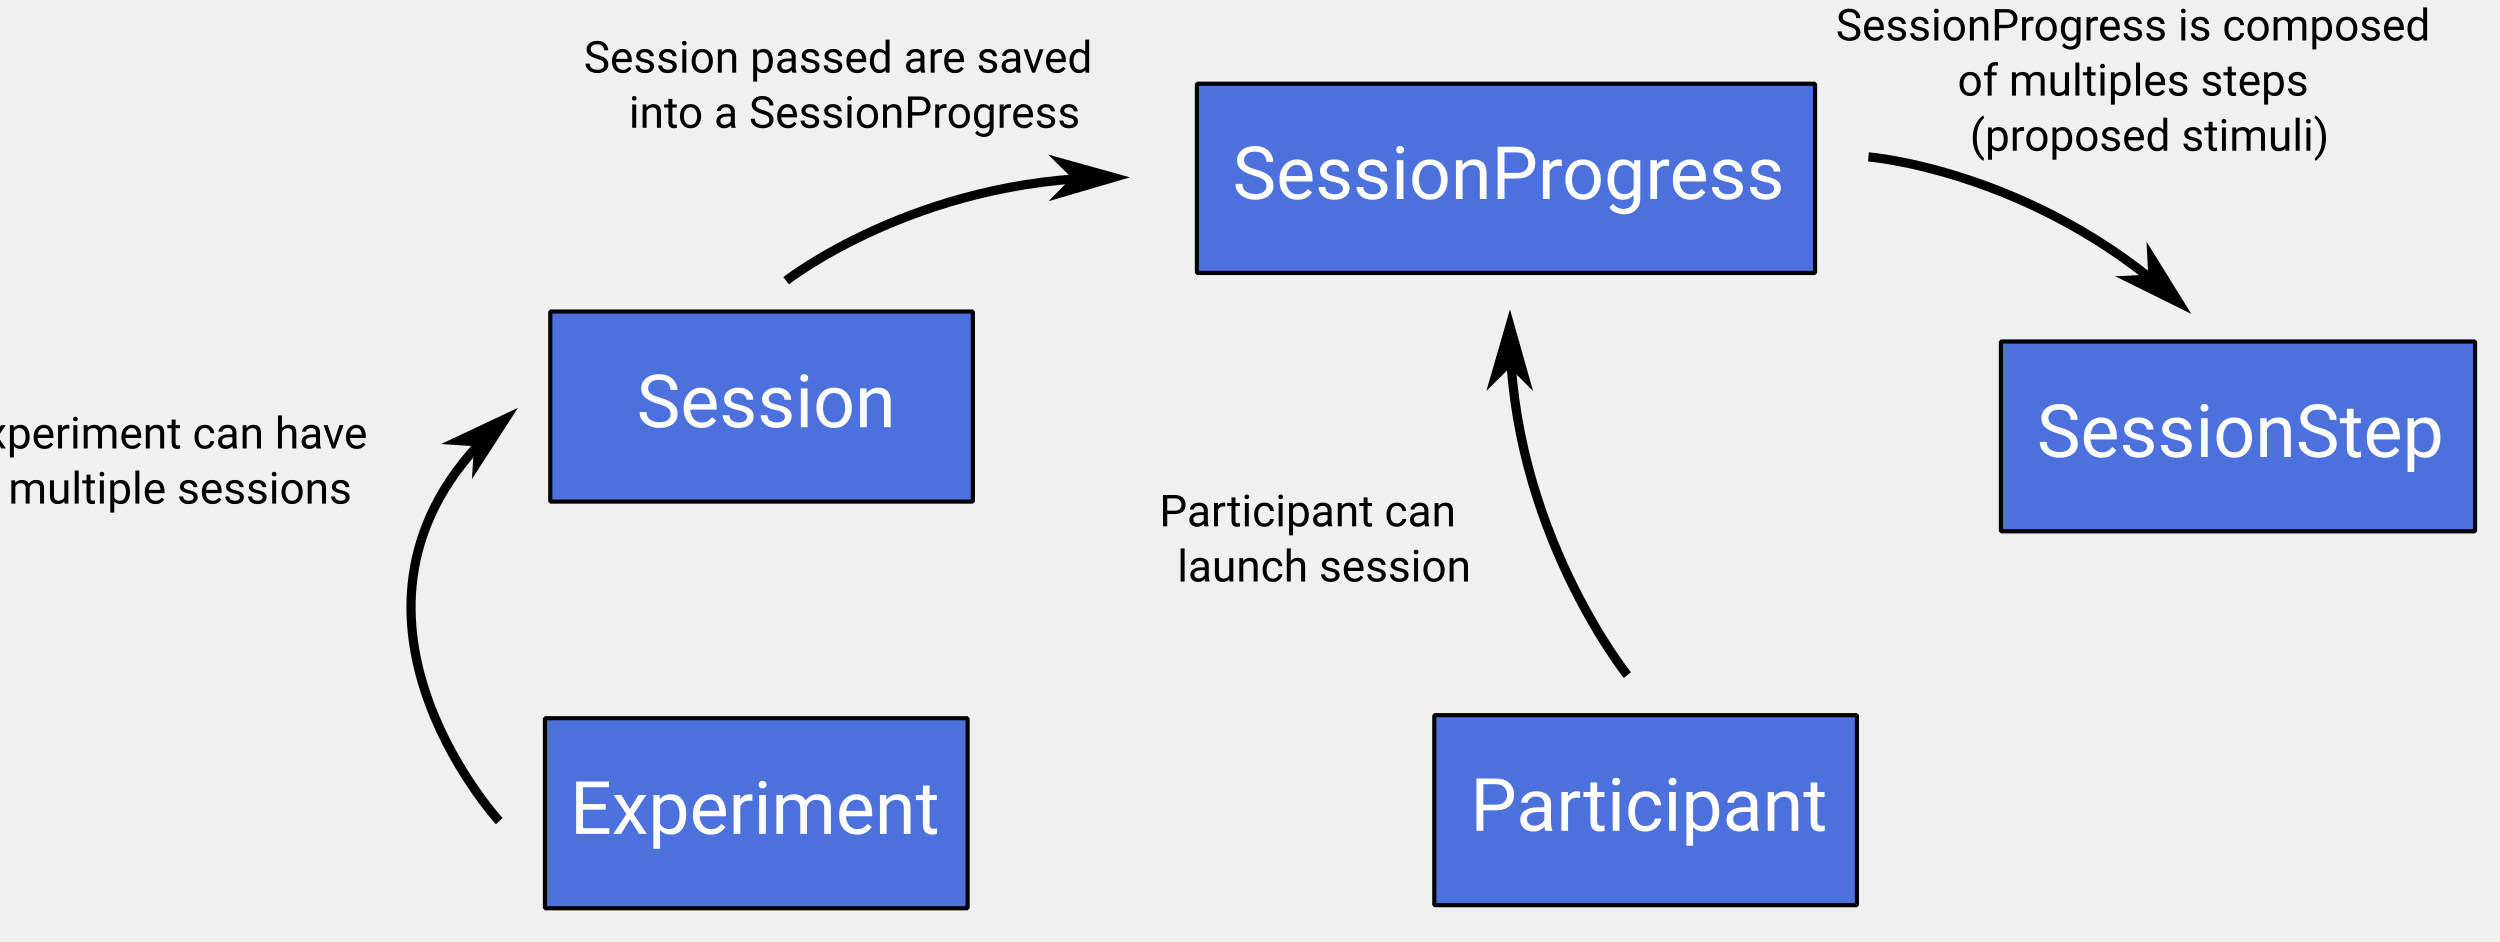
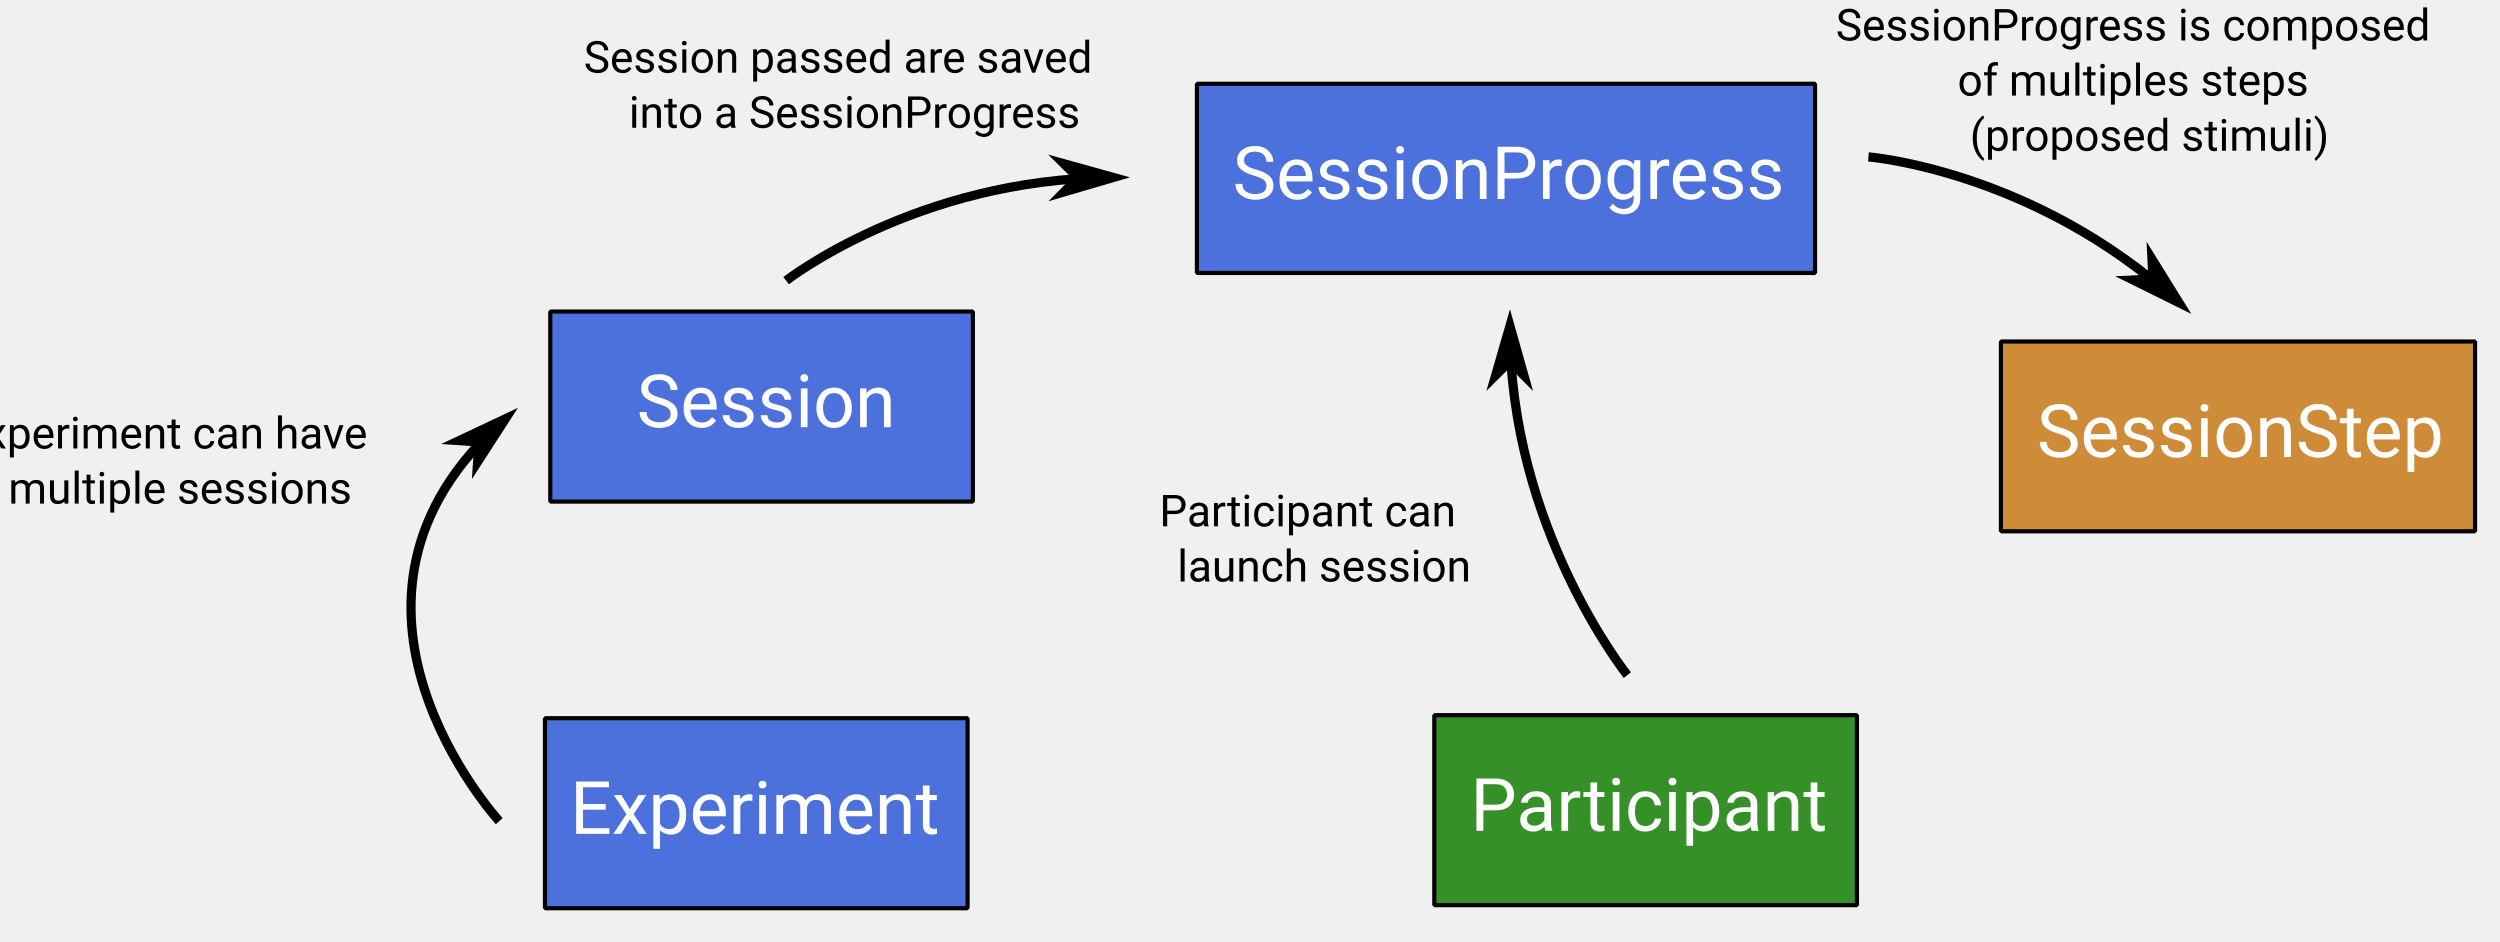
<svg xmlns="http://www.w3.org/2000/svg" width="680pt" height="256pt" viewBox="0 0 679.486 256" version="1.1" id="svg607">
  <defs id="defs611">
    <marker style="overflow:visible" id="marker17333" refX="0" refY="0" orient="auto">
      <path transform="matrix(-0.4,0,0,-0.4,-4,0)" style="fill:context-stroke;fill-rule:evenodd;stroke:context-stroke;stroke-width:1pt" d="M 0,0 5,-5 -12.5,0 5,5 Z" id="path17331" />
    </marker>
    <marker style="overflow:visible" id="marker17321" refX="0" refY="0" orient="auto">
      <path transform="matrix(-0.4,0,0,-0.4,-4,0)" style="fill:context-stroke;fill-rule:evenodd;stroke:context-stroke;stroke-width:1pt" d="M 0,0 5,-5 -12.5,0 5,5 Z" id="path17319" />
    </marker>
    <marker style="overflow:visible" id="Arrow1Lend" refX="0" refY="0" orient="auto">
      <path transform="matrix(-0.8,0,0,-0.8,-10,0)" style="fill:context-stroke;fill-rule:evenodd;stroke:context-stroke;stroke-width:1pt" d="M 0,0 5,-5 -12.5,0 5,5 Z" id="path17038" />
    </marker>
    <marker style="overflow:visible" id="Arrow1Mend" refX="0" refY="0" orient="auto">
      <path transform="matrix(-0.4,0,0,-0.4,-4,0)" style="fill:context-stroke;fill-rule:evenodd;stroke:context-stroke;stroke-width:1pt" d="M 0,0 5,-5 -12.5,0 5,5 Z" id="path17044" />
    </marker>
    <marker style="overflow:visible" id="Arrow1Lstart" refX="0" refY="0" orient="auto">
      <path transform="matrix(0.8,0,0,0.8,10,0)" style="fill:context-stroke;fill-rule:evenodd;stroke:context-stroke;stroke-width:1pt" d="M 0,0 5,-5 -12.5,0 5,5 Z" id="path17035" />
    </marker>
    <marker style="overflow:visible" id="marker17333-9" refX="0" refY="0" orient="auto">
      <path transform="matrix(-0.4,0,0,-0.4,-4,0)" style="fill:context-stroke;fill-rule:evenodd;stroke:context-stroke;stroke-width:1pt" d="M 0,0 5,-5 -12.5,0 5,5 Z" id="path17331-3" />
    </marker>
  </defs>
  <g id="graph0" class="graph" transform="translate(4,573)">
    <g id="node6" class="node" transform="translate(-44.66574,-2.570694)">
      <text text-anchor="start" x="564.562" y="-452.553" font-family="Roboto" font-size="8px" id="text576">   </text>
      <text text-anchor="start" x="590.562" y="-452.553" font-family="Roboto" font-size="8px" id="text580">   </text>
      <text text-anchor="start" x="588.479" y="-434.42" font-family="Roboto" font-size="8px" id="text582">   </text>
      <text text-anchor="start" x="637.479" y="-434.42" font-family="Roboto" font-size="8px" id="text586">   </text>
      <text text-anchor="start" x="544" y="-453.1" font-family="Roboto" font-size="8px" id="text592">   </text>
      <text text-anchor="start" x="566" y="-453.1" font-family="Roboto" font-size="8px" id="text594">   </text>
      <text text-anchor="start" x="596.917" y="-434.967" font-family="Roboto" font-size="8px" id="text598">   </text>
      <rect style="fill:#4c71dd;fill-opacity:1;stroke:#000000;stroke-width:1.134;stroke-linejoin:bevel;stroke-miterlimit:4;stroke-dasharray:none;stroke-dashoffset:0;stroke-opacity:1" id="rect5761" width="114.95" height="51.694" x="188.64" y="-375.082" />
      <text xml:space="preserve" style="font-size:20px;line-height:1.25;font-family:Roboto;-inkscape-font-specification:Roboto;letter-spacing:0px;word-spacing:0px;stroke-width:0.75" x="195.465" y="-343.624" id="text7313">
        <tspan id="tspan7311" style="font-size:20px;fill:#ffffff;stroke-width:0.75" x="195.465" y="-343.624">Experiment</tspan>
      </text>
-       <rect style="fill:#4c71dd;fill-opacity:1;stroke:#000000;stroke-width:1.134;stroke-linejoin:bevel;stroke-miterlimit:4;stroke-dasharray:none;stroke-dashoffset:0;stroke-opacity:1" id="rect5761-5" width="114.95" height="51.694" x="430.541" y="-375.909" />
+       <rect style="fill:#369028;fill-opacity:1;stroke:#000000;stroke-width:1.134;stroke-linejoin:bevel;stroke-miterlimit:4;stroke-dasharray:none;stroke-dashoffset:0;stroke-opacity:1" id="rect5761-5" width="114.95" height="51.694" x="430.541" y="-375.909" />
      <text xml:space="preserve" style="font-size:20px;line-height:1.25;font-family:Roboto;-inkscape-font-specification:Roboto;letter-spacing:0px;word-spacing:0px;stroke-width:0.75" x="440.349" y="-344.45" id="text7313-3">
        <tspan id="tspan7311-5" style="font-size:20px;fill:#ffffff;stroke-width:0.75" x="440.349" y="-344.45">Participant</tspan>
      </text>
-       <rect style="fill:#4c71dd;fill-opacity:1;stroke:#000000;stroke-width:1.134;stroke-linejoin:bevel;stroke-miterlimit:4;stroke-dasharray:none;stroke-dashoffset:0;stroke-opacity:1" id="rect5761-5-1" width="128.967" height="51.628" x="584.659" y="-477.546" />
+       <rect style="fill:#ce8b38;fill-opacity:1;stroke:#000000;stroke-width:1.134;stroke-linejoin:bevel;stroke-miterlimit:4;stroke-dasharray:none;stroke-dashoffset:0;stroke-opacity:1" id="rect5761-5-1" width="128.967" height="51.628" x="584.659" y="-477.546" />
      <text xml:space="preserve" style="font-size:20px;line-height:1.25;font-family:Roboto;-inkscape-font-specification:Roboto;letter-spacing:0px;word-spacing:0px;stroke-width:0.75" x="594.435" y="-446.12" id="text7313-3-27">
        <tspan id="tspan7311-5-0" style="font-size:20px;fill:#ffffff;stroke-width:0.75" x="594.435" y="-446.12">SessionStep</tspan>
      </text>
      <rect style="fill:#4c71dd;fill-opacity:1;stroke:#000000;stroke-width:1.134;stroke-linejoin:bevel;stroke-miterlimit:4;stroke-dasharray:none;stroke-dashoffset:0;stroke-opacity:1" id="rect5761-5-6" width="168.134" height="51.46" x="365.967" y="-547.64" />
      <text xml:space="preserve" style="font-size:20px;line-height:1.25;font-family:Roboto;-inkscape-font-specification:Roboto;letter-spacing:0px;word-spacing:0px;stroke-width:0.75" x="375.659" y="-516.298" id="text7313-3-2">
        <tspan id="tspan7311-5-9" style="font-size:20px;fill:#ffffff;stroke-width:0.75" x="375.659" y="-516.298">SessionProgress</tspan>
      </text>
      <rect style="fill:#4c71dd;fill-opacity:1;stroke:#000000;stroke-width:1.134;stroke-linejoin:bevel;stroke-miterlimit:4;stroke-dasharray:none;stroke-dashoffset:0;stroke-opacity:1" id="rect5761-3" width="114.95" height="51.694" x="190.084" y="-485.691" />
      <text xml:space="preserve" style="font-size:20px;line-height:1.25;font-family:Roboto;-inkscape-font-specification:Roboto;letter-spacing:0px;word-spacing:0px;stroke-width:0.75" x="213.584" y="-454.232" id="text7313-6">
        <tspan id="tspan7311-7" style="font-size:20px;fill:#ffffff;stroke-width:0.75" x="213.584" y="-454.232">Session</tspan>
      </text>
      <path style="fill:none;stroke:#000000;stroke-width:2.5;stroke-linecap:butt;stroke-linejoin:miter;stroke-miterlimit:4;stroke-dasharray:none;stroke-opacity:1;marker-end:url(#marker17321)" d="m 176.201,-347.077 c 0,0 -54.905,-59.922 1.391,-109.188" id="path17033" />
      <path style="fill:none;stroke:#000000;stroke-width:2.5;stroke-linecap:butt;stroke-linejoin:miter;stroke-miterlimit:4;stroke-dasharray:none;stroke-opacity:1;marker-end:url(#marker17333)" d="m 254.237,-494.086 c 0,0 35.361,-27.699 88.597,-28.072" id="path17329" />
      <path style="fill:none;stroke:#000000;stroke-width:2.5;stroke-linecap:butt;stroke-linejoin:miter;stroke-miterlimit:4;stroke-dasharray:none;stroke-opacity:1;marker-end:url(#marker17333-9)" d="m 548.625,-527.756 c 0,0 44.774,3.593 84.176,39.395" id="path17329-6" />
      <path style="fill:none;stroke:#000000;stroke-width:2.5;stroke-linecap:butt;stroke-linejoin:miter;stroke-miterlimit:4;stroke-dasharray:none;stroke-opacity:1;marker-end:url(#Arrow1Mend)" d="m 483.044,-386.799 c 0,0 -32.107,-40.127 -31.935,-94.569" id="path17497" />
      <text xml:space="preserve" style="font-size:12px;line-height:1.25;font-family:Roboto;-inkscape-font-specification:Roboto;letter-spacing:0px;word-spacing:0px;stroke-width:0.75" x="99.806" y="-448.443" id="text19239">
        <tspan id="tspan19237" style="font-size:12px;text-align:center;text-anchor:middle;stroke-width:0.75" x="99.806" y="-448.443">Experiment can have </tspan>
        <tspan style="font-size:12px;text-align:center;text-anchor:middle;stroke-width:0.75" x="99.806" y="-433.443" id="tspan24833">multiple sessions</tspan>
      </text>
      <text xml:space="preserve" style="font-size:12px;line-height:1.25;font-family:Roboto;-inkscape-font-specification:Roboto;letter-spacing:0px;word-spacing:0px;stroke-width:0.75" x="410.983" y="-427.261" id="text29135">
        <tspan id="tspan29133" style="font-size:12px;text-align:center;text-anchor:middle;stroke-width:0.75" x="410.983" y="-427.261">Participant can </tspan>
        <tspan style="font-size:12px;text-align:center;text-anchor:middle;stroke-width:0.75" x="410.983" y="-412.261" id="tspan30959">launch session</tspan>
      </text>
      <text xml:space="preserve" style="font-size:12px;line-height:1.25;font-family:Roboto;-inkscape-font-specification:Roboto;letter-spacing:0px;word-spacing:0px;stroke-width:0.75" x="635.491" y="-559.422" id="text29135-0">
        <tspan style="font-size:12px;text-align:center;text-anchor:middle;stroke-width:0.75" x="635.491" y="-559.422" id="tspan35746">SessionProgress is composed </tspan>
        <tspan style="font-size:12px;text-align:center;text-anchor:middle;stroke-width:0.75" x="635.491" y="-544.422" id="tspan38659">of multiples steps </tspan>
        <tspan style="font-size:12px;text-align:center;text-anchor:middle;stroke-width:0.75" x="635.491" y="-529.422" id="tspan40833">(proposed stimuli)</tspan>
      </text>
      <text xml:space="preserve" style="font-size:12px;line-height:1.25;font-family:Roboto;-inkscape-font-specification:Roboto;letter-spacing:0px;word-spacing:0px;stroke-width:0.75" x="283.247" y="-550.666" id="text29135-0-6">
        <tspan style="font-size:12px;text-align:center;text-anchor:middle;stroke-width:0.75" x="283.247" y="-550.666" id="tspan30959-2-1">Session passed are saved </tspan>
        <tspan style="font-size:12px;text-align:center;text-anchor:middle;stroke-width:0.75" x="283.247" y="-535.666" id="tspan35746-8">into a SessionProgress</tspan>
      </text>
    </g>
    <g id="node7" class="node">
      </g>
  </g>
</svg>
